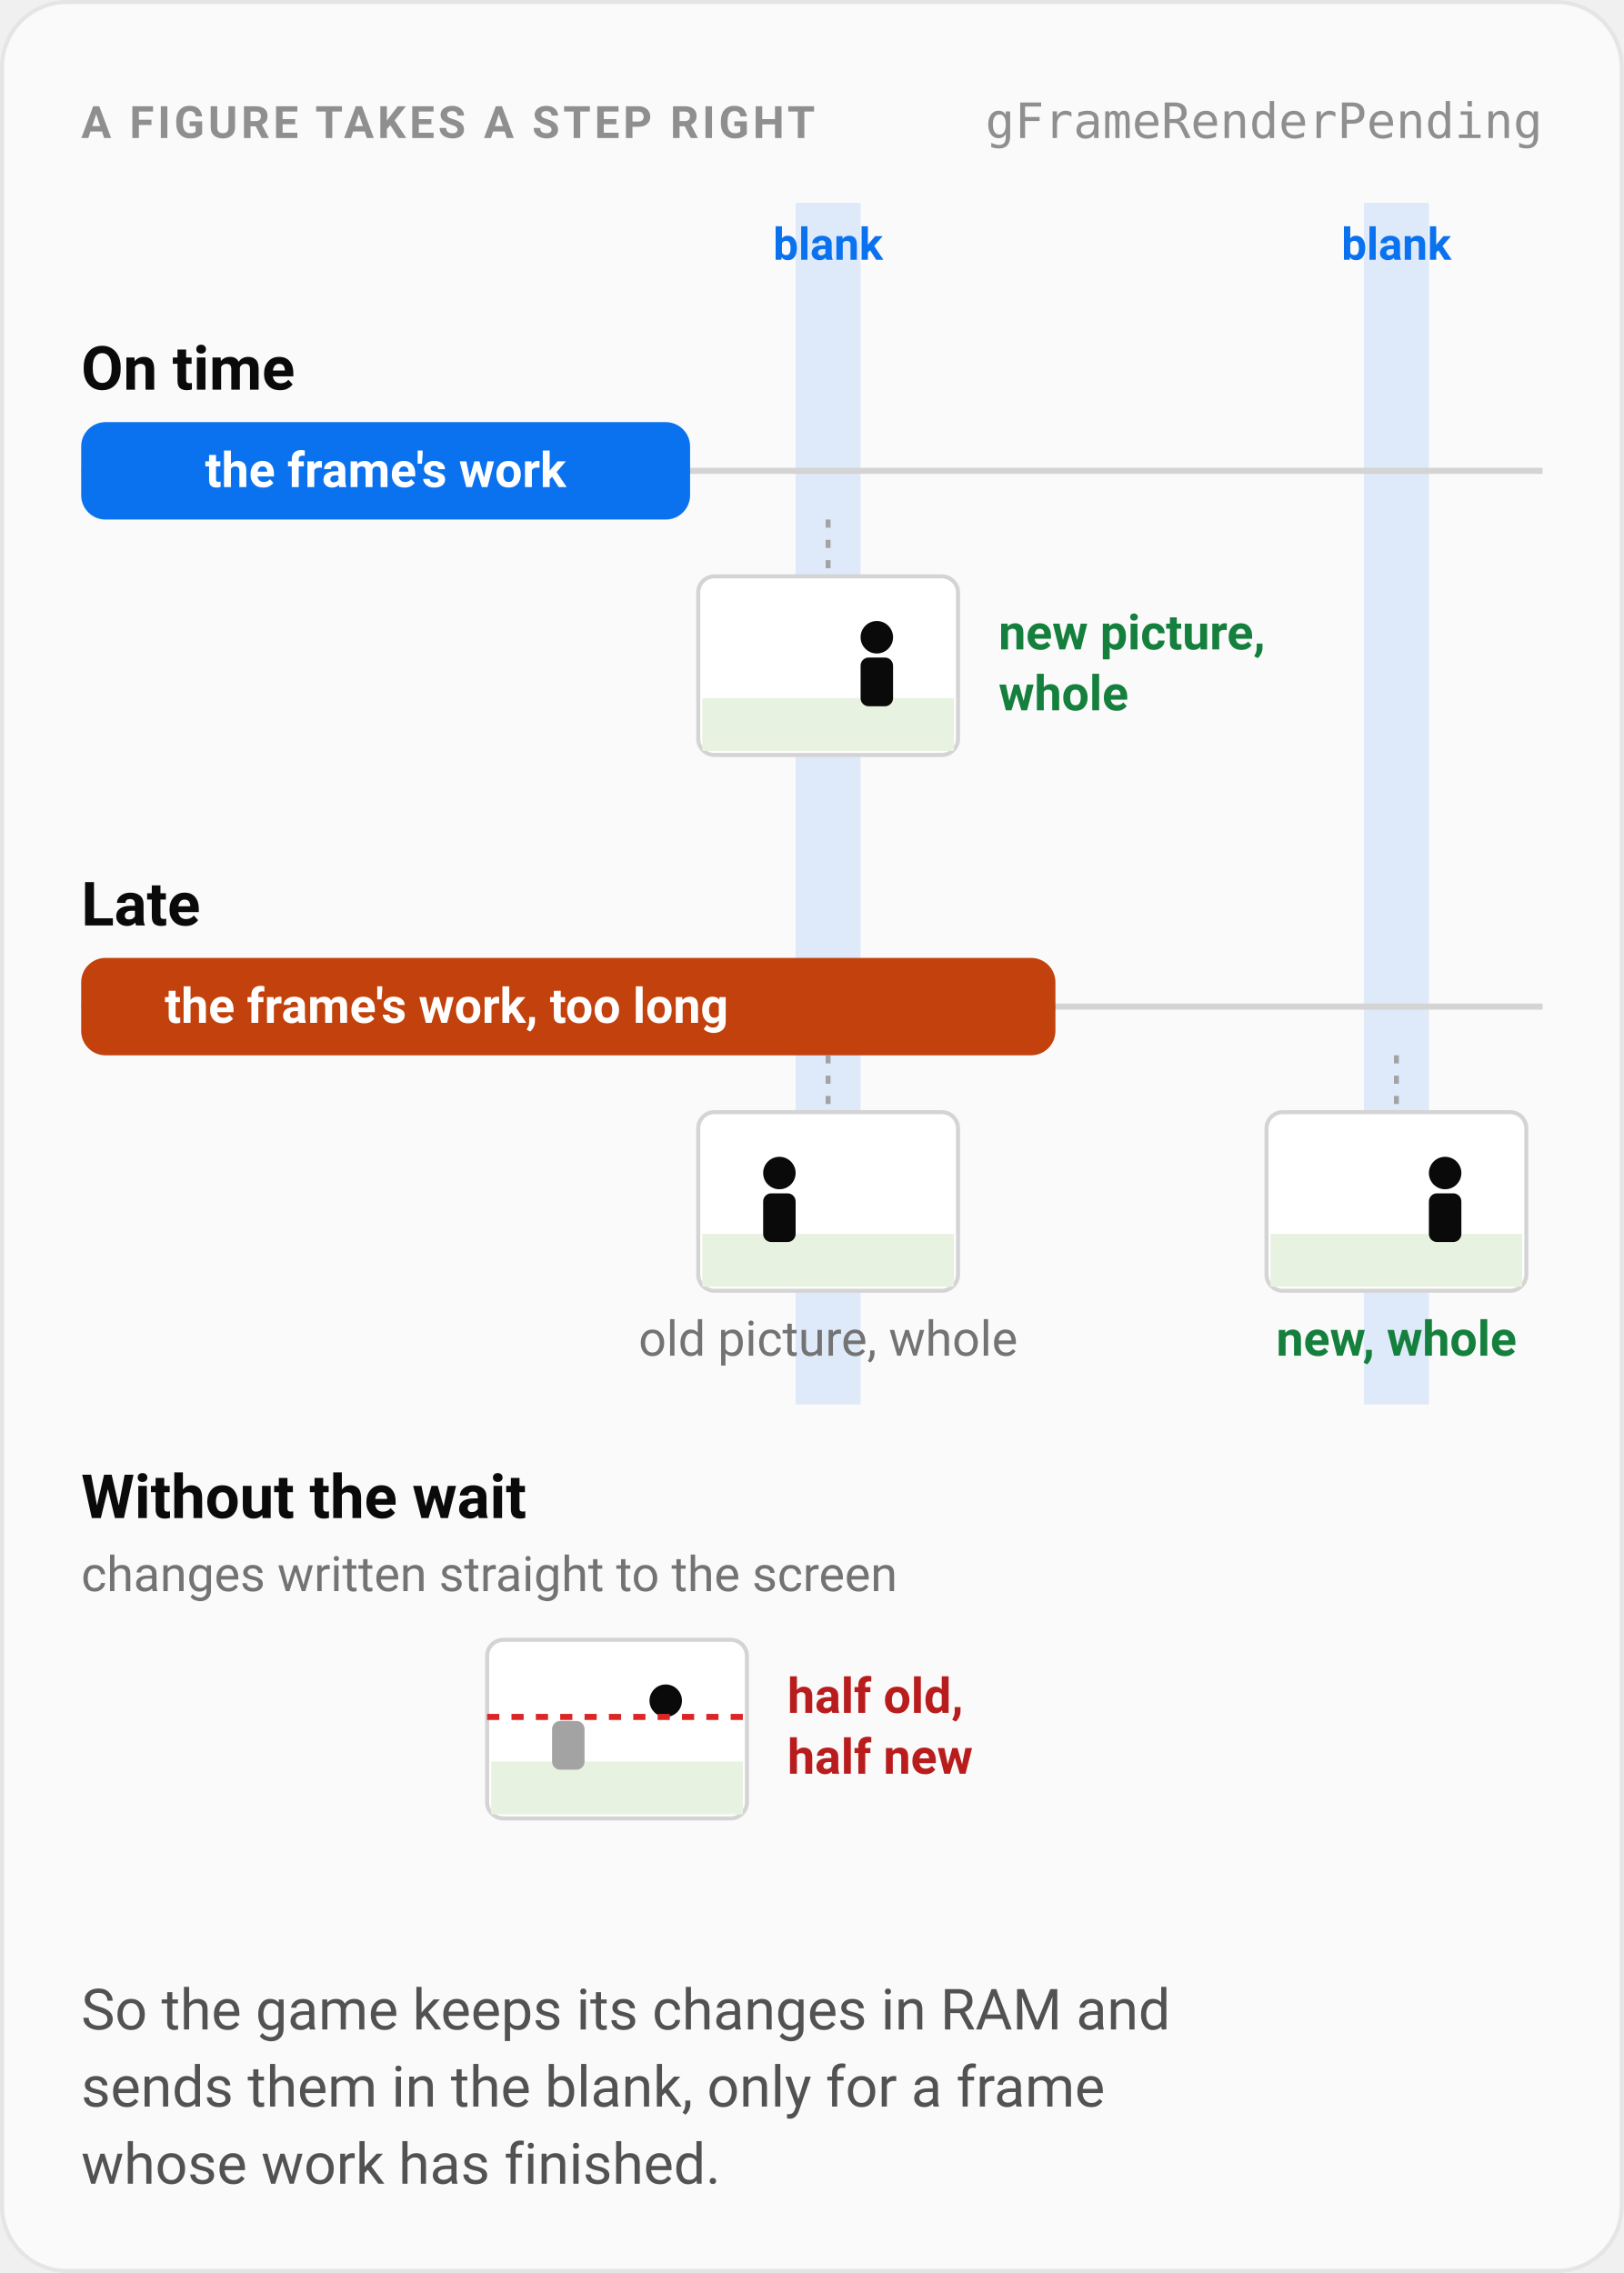
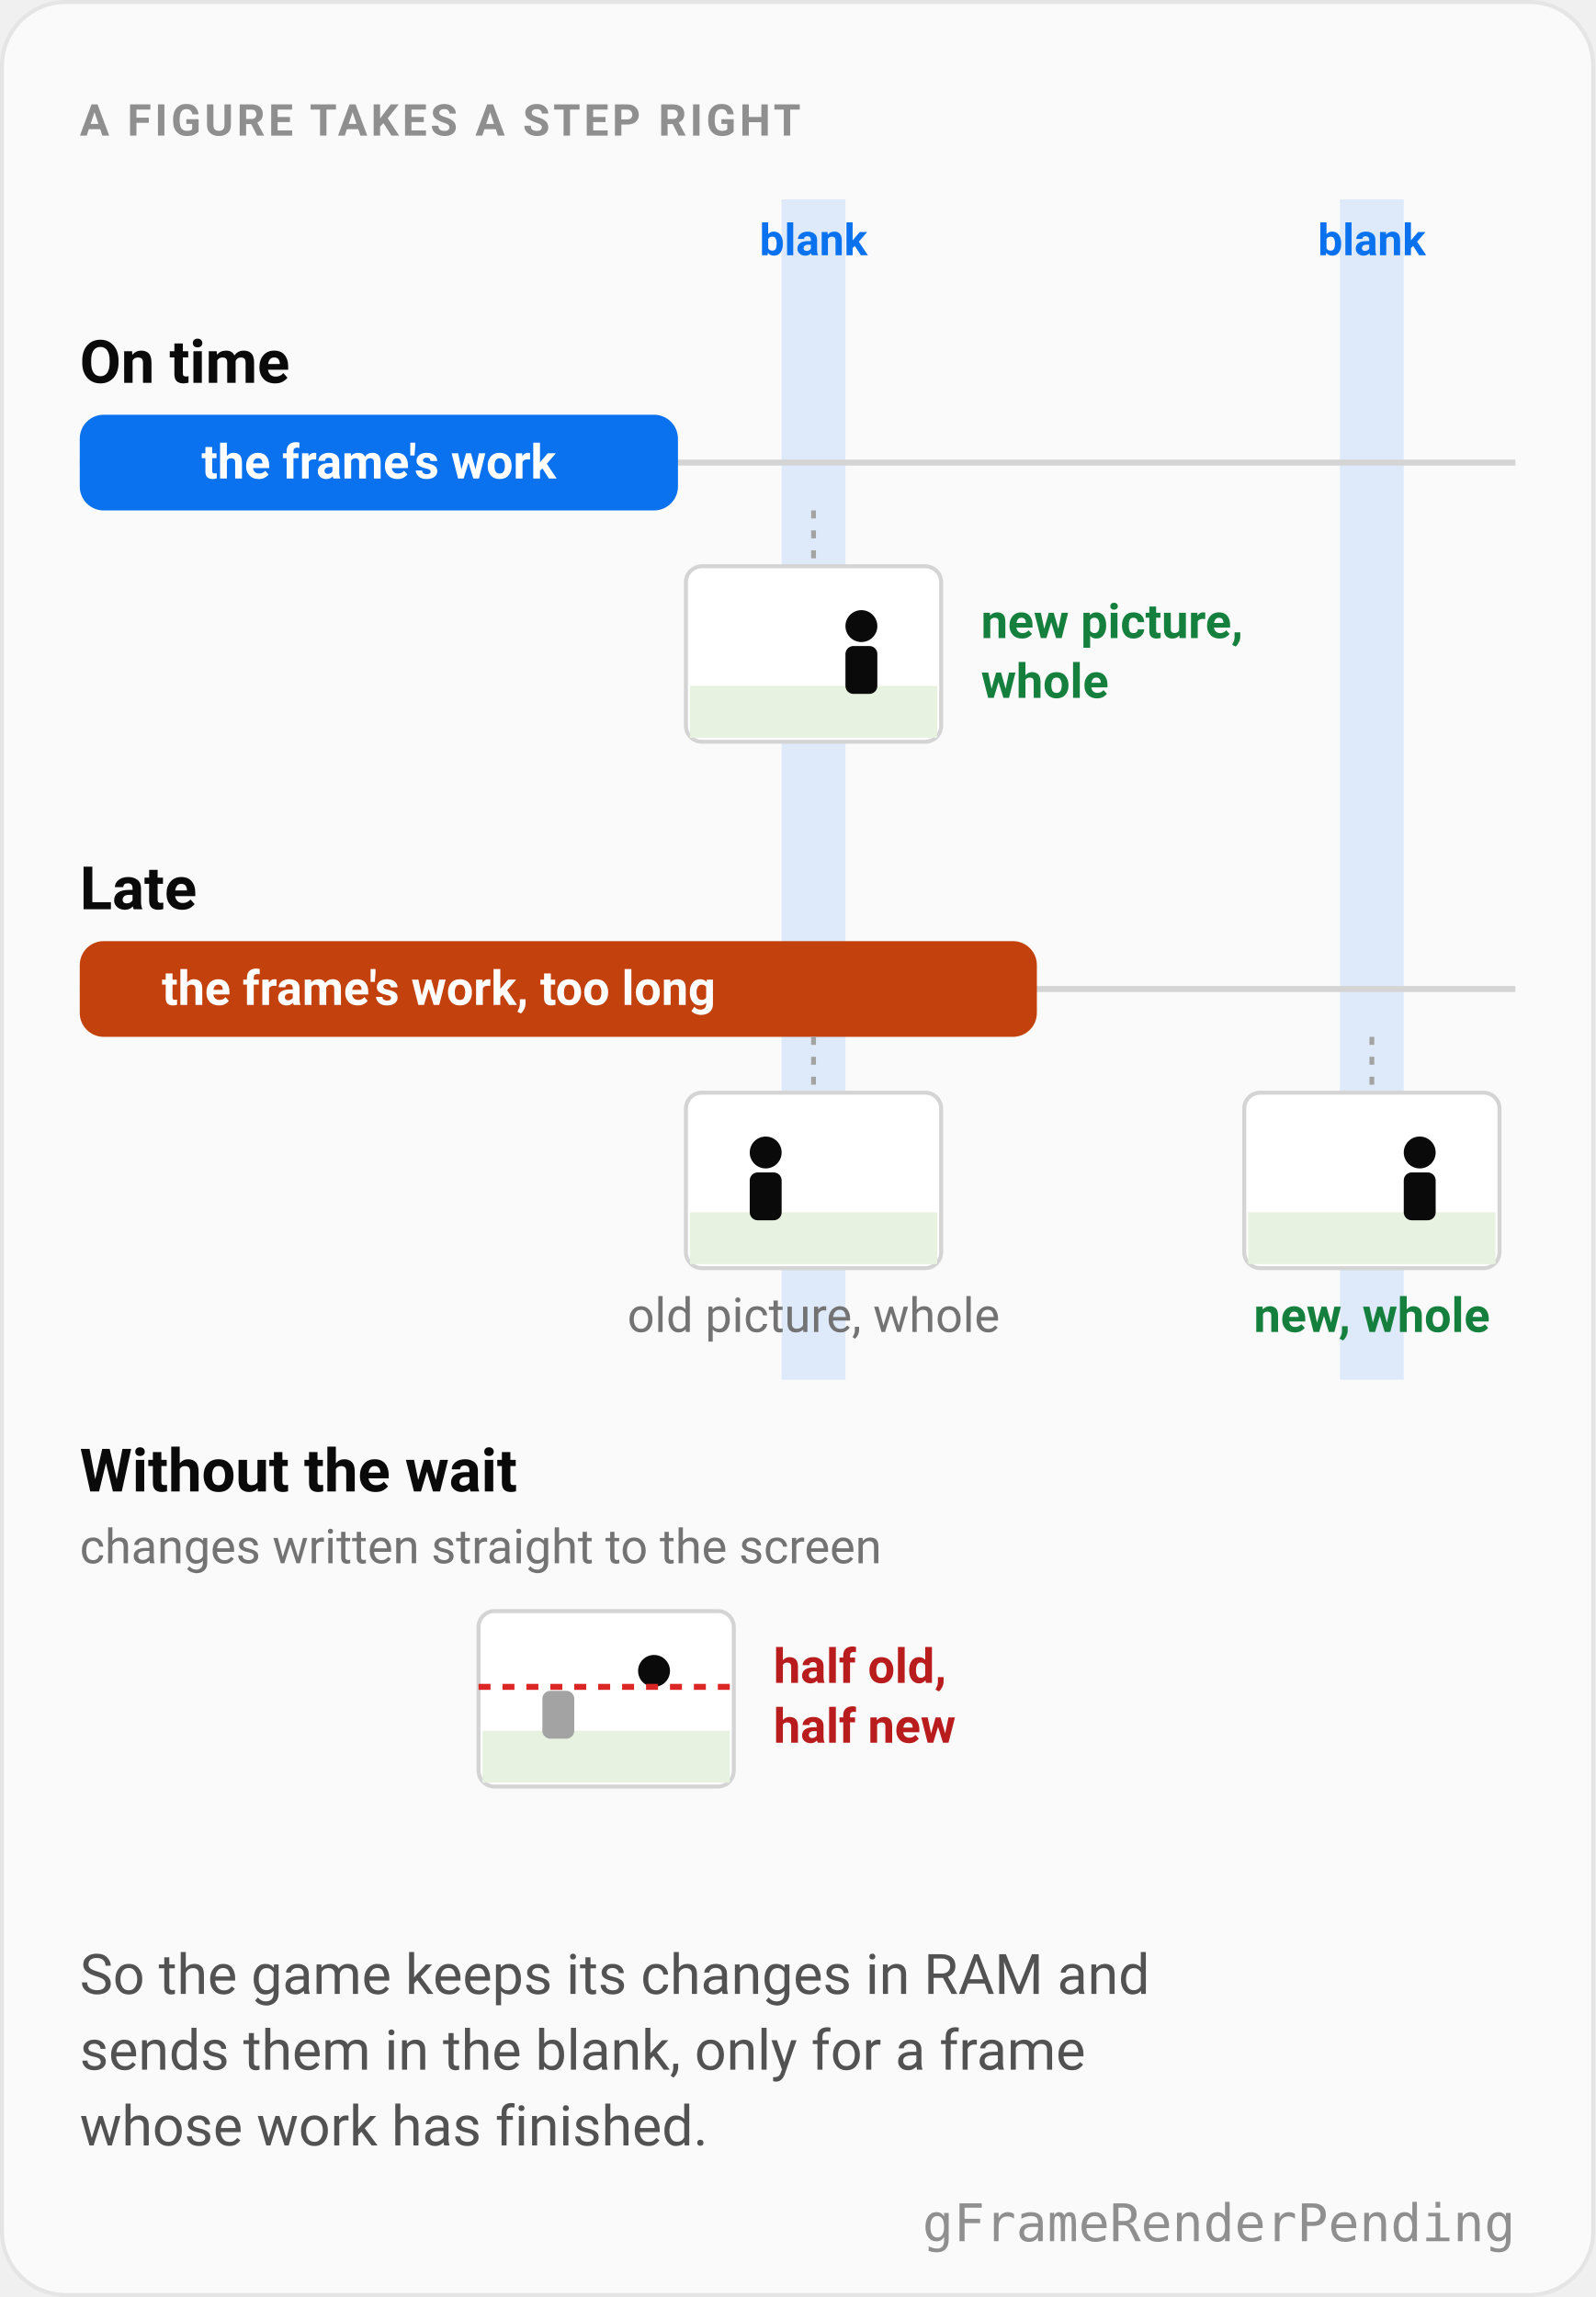
- <svg xmlns="http://www.w3.org/2000/svg" width="480" viewBox="0 0 400 560" role="img" aria-labelledby="title desc">
+ <svg xmlns="http://www.w3.org/2000/svg" width="480" viewBox="0 0 400 576" role="img" aria-labelledby="title desc">
  <style>
    .panel { fill: #fafafa; stroke: #e5e5e5; }
    .axis { stroke: #d4d4d4; stroke-width: 1.5; }
    .blank { fill: #0a72ef; fill-opacity: 0.12; }
    .work { fill: #0a72ef; }
    .late { fill: #c2410c; }
    .screen { fill: #ffffff; stroke: #d4d4d4; }
    .ground { fill: #e8f2e0; }
    .fig { fill: #0a0a0a; }
    .fig-old { fill: #a3a3a3; }
    .tear { stroke: #dc2626; stroke-width: 1.5; stroke-dasharray: 3 3; }
    .wire { fill: none; stroke: #a3a3a3; stroke-width: 1.2; stroke-dasharray: 2 3; }
    .h { fill: #0a0a0a; font: 600 15px ui-sans-serif, system-ui, -apple-system, "Segoe UI", Roboto, sans-serif; }
    .p { fill: #525252; font: 400 14px ui-sans-serif, system-ui, -apple-system, "Segoe UI", Roboto, sans-serif; }
    .small { fill: #737373; font: 400 12px ui-sans-serif, system-ui, -apple-system, "Segoe UI", Roboto, sans-serif; }
    .bl { fill: #0a72ef; font: 600 11px ui-sans-serif, system-ui, -apple-system, "Segoe UI", Roboto, sans-serif; }
    .ok { fill: #15803d; font: 600 12px ui-sans-serif, system-ui, -apple-system, "Segoe UI", Roboto, sans-serif; }
    .no { fill: #b91c1c; font: 600 12px ui-sans-serif, system-ui, -apple-system, "Segoe UI", Roboto, sans-serif; }
    .in { fill: #ffffff; font: 600 12px ui-sans-serif, system-ui, -apple-system, "Segoe UI", Roboto, sans-serif; }
    .eyebrow { fill: #8f8f8f; font: 600 11px ui-sans-serif, system-ui, -apple-system, "Segoe UI", Roboto, sans-serif; letter-spacing: 0.08em; }
-     .code { fill: #8f8f8f; font: 400 12px ui-monospace, SFMono-Regular, Menlo, Consolas, monospace; }
+     .code { fill: #8f8f8f; font: 400 13px ui-monospace, SFMono-Regular, Menlo, Consolas, monospace; }
    @media (prefers-color-scheme: dark) {
      .panel { fill: #0a0a0a; stroke: #262626; }
      .axis { stroke: #333333; }
      .blank { fill: #3b8eff; fill-opacity: 0.2; }
      .work { fill: #3b8eff; }
      .late { fill: #fb8b5e; }
      .screen { fill: #111111; stroke: #333333; }
      .ground { fill: #1a2a14; }
      .fig { fill: #ededed; }
      .fig-old { fill: #5c5c5c; }
      .tear { stroke: #f05252; }
      .wire { stroke: #5c5c5c; }
      .h { fill: #ededed; }
      .p { fill: #a1a1a1; }
      .small { fill: #8f8f8f; }
      .bl { fill: #66a6ff; }
      .ok { fill: #4ade80; }
      .no { fill: #f87171; }
      .in { fill: #0a0a0a; }
      .eyebrow, .code { fill: #7c7c7c; }
    }
  </style>
-   <rect class="panel" x="0.5" y="0.5" width="399" height="559" rx="16" />
+   <rect class="panel" x="0.5" y="0.5" width="399" height="575" rx="16" />
  <text class="eyebrow" x="20" y="34">A FIGURE TAKES A STEP RIGHT</text>
-   <text class="code" x="380" y="34" text-anchor="end">gFrameRenderPending</text>
+   <text class="code" x="380" y="562" text-anchor="end">gFrameRenderPending</text>
  <rect class="blank" x="196" y="50" width="16" height="296" />
  <rect class="blank" x="336" y="50" width="16" height="296" />
  <text class="bl" x="204" y="64" text-anchor="middle">blank</text>
  <text class="bl" x="344" y="64" text-anchor="middle">blank</text>
  <text class="h" x="20" y="96">On time</text>
  <path class="axis" d="M 20 116 H 380" />
  <rect class="work" x="20" y="104" width="150" height="24" rx="6" />
  <text class="in" x="95" y="120" text-anchor="middle">the frame's work</text>
  <path class="wire" d="M 204 128 V 140" />
  <rect class="screen" x="172" y="142" width="64" height="44" rx="4" />
  <rect class="ground" x="173" y="172" width="62" height="13" />
  <circle class="fig" cx="216" cy="157" r="4" />
  <rect class="fig" x="212" y="162" width="8" height="12" rx="2" />
  <text class="ok" x="246" y="160">new picture,</text>
  <text class="ok" x="246" y="175">whole</text>
  <text class="h" x="20" y="228">Late</text>
  <path class="axis" d="M 20 248 H 380" />
  <rect class="late" x="20" y="236" width="240" height="24" rx="6" />
  <text class="in" x="110" y="252" text-anchor="middle">the frame's work, too long</text>
  <path class="wire" d="M 204 260 V 272" />
  <rect class="screen" x="172" y="274" width="64" height="44" rx="4" />
  <rect class="ground" x="173" y="304" width="62" height="13" />
  <circle class="fig" cx="192" cy="289" r="4" />
  <rect class="fig" x="188" y="294" width="8" height="12" rx="2" />
  <text class="small" x="204" y="334" text-anchor="middle">old picture, whole</text>
  <path class="wire" d="M 344 260 V 272" />
  <rect class="screen" x="312" y="274" width="64" height="44" rx="4" />
  <rect class="ground" x="313" y="304" width="62" height="13" />
  <circle class="fig" cx="356" cy="289" r="4" />
  <rect class="fig" x="352" y="294" width="8" height="12" rx="2" />
  <text class="ok" x="344" y="334" text-anchor="middle">new, whole</text>
  <text class="h" x="20" y="374">Without the wait</text>
  <text class="small" x="20" y="392">changes written straight to the screen</text>
  <rect class="screen" x="120" y="404" width="64" height="44" rx="4" />
  <rect class="ground" x="121" y="434" width="62" height="13" />
  <circle class="fig" cx="164" cy="419" r="4" />
  <rect class="fig-old" x="136" y="424" width="8" height="12" rx="2" />
  <path class="tear" d="M 120 423 H 184" />
  <text class="no" x="194" y="422">half old,</text>
  <text class="no" x="194" y="437">half new</text>
  <text class="p" x="20" y="500">So the game keeps its changes in RAM and</text>
  <text class="p" x="20" y="519">sends them in the blank, only for a frame</text>
  <text class="p" x="20" y="538">whose work has finished.</text>
</svg>
